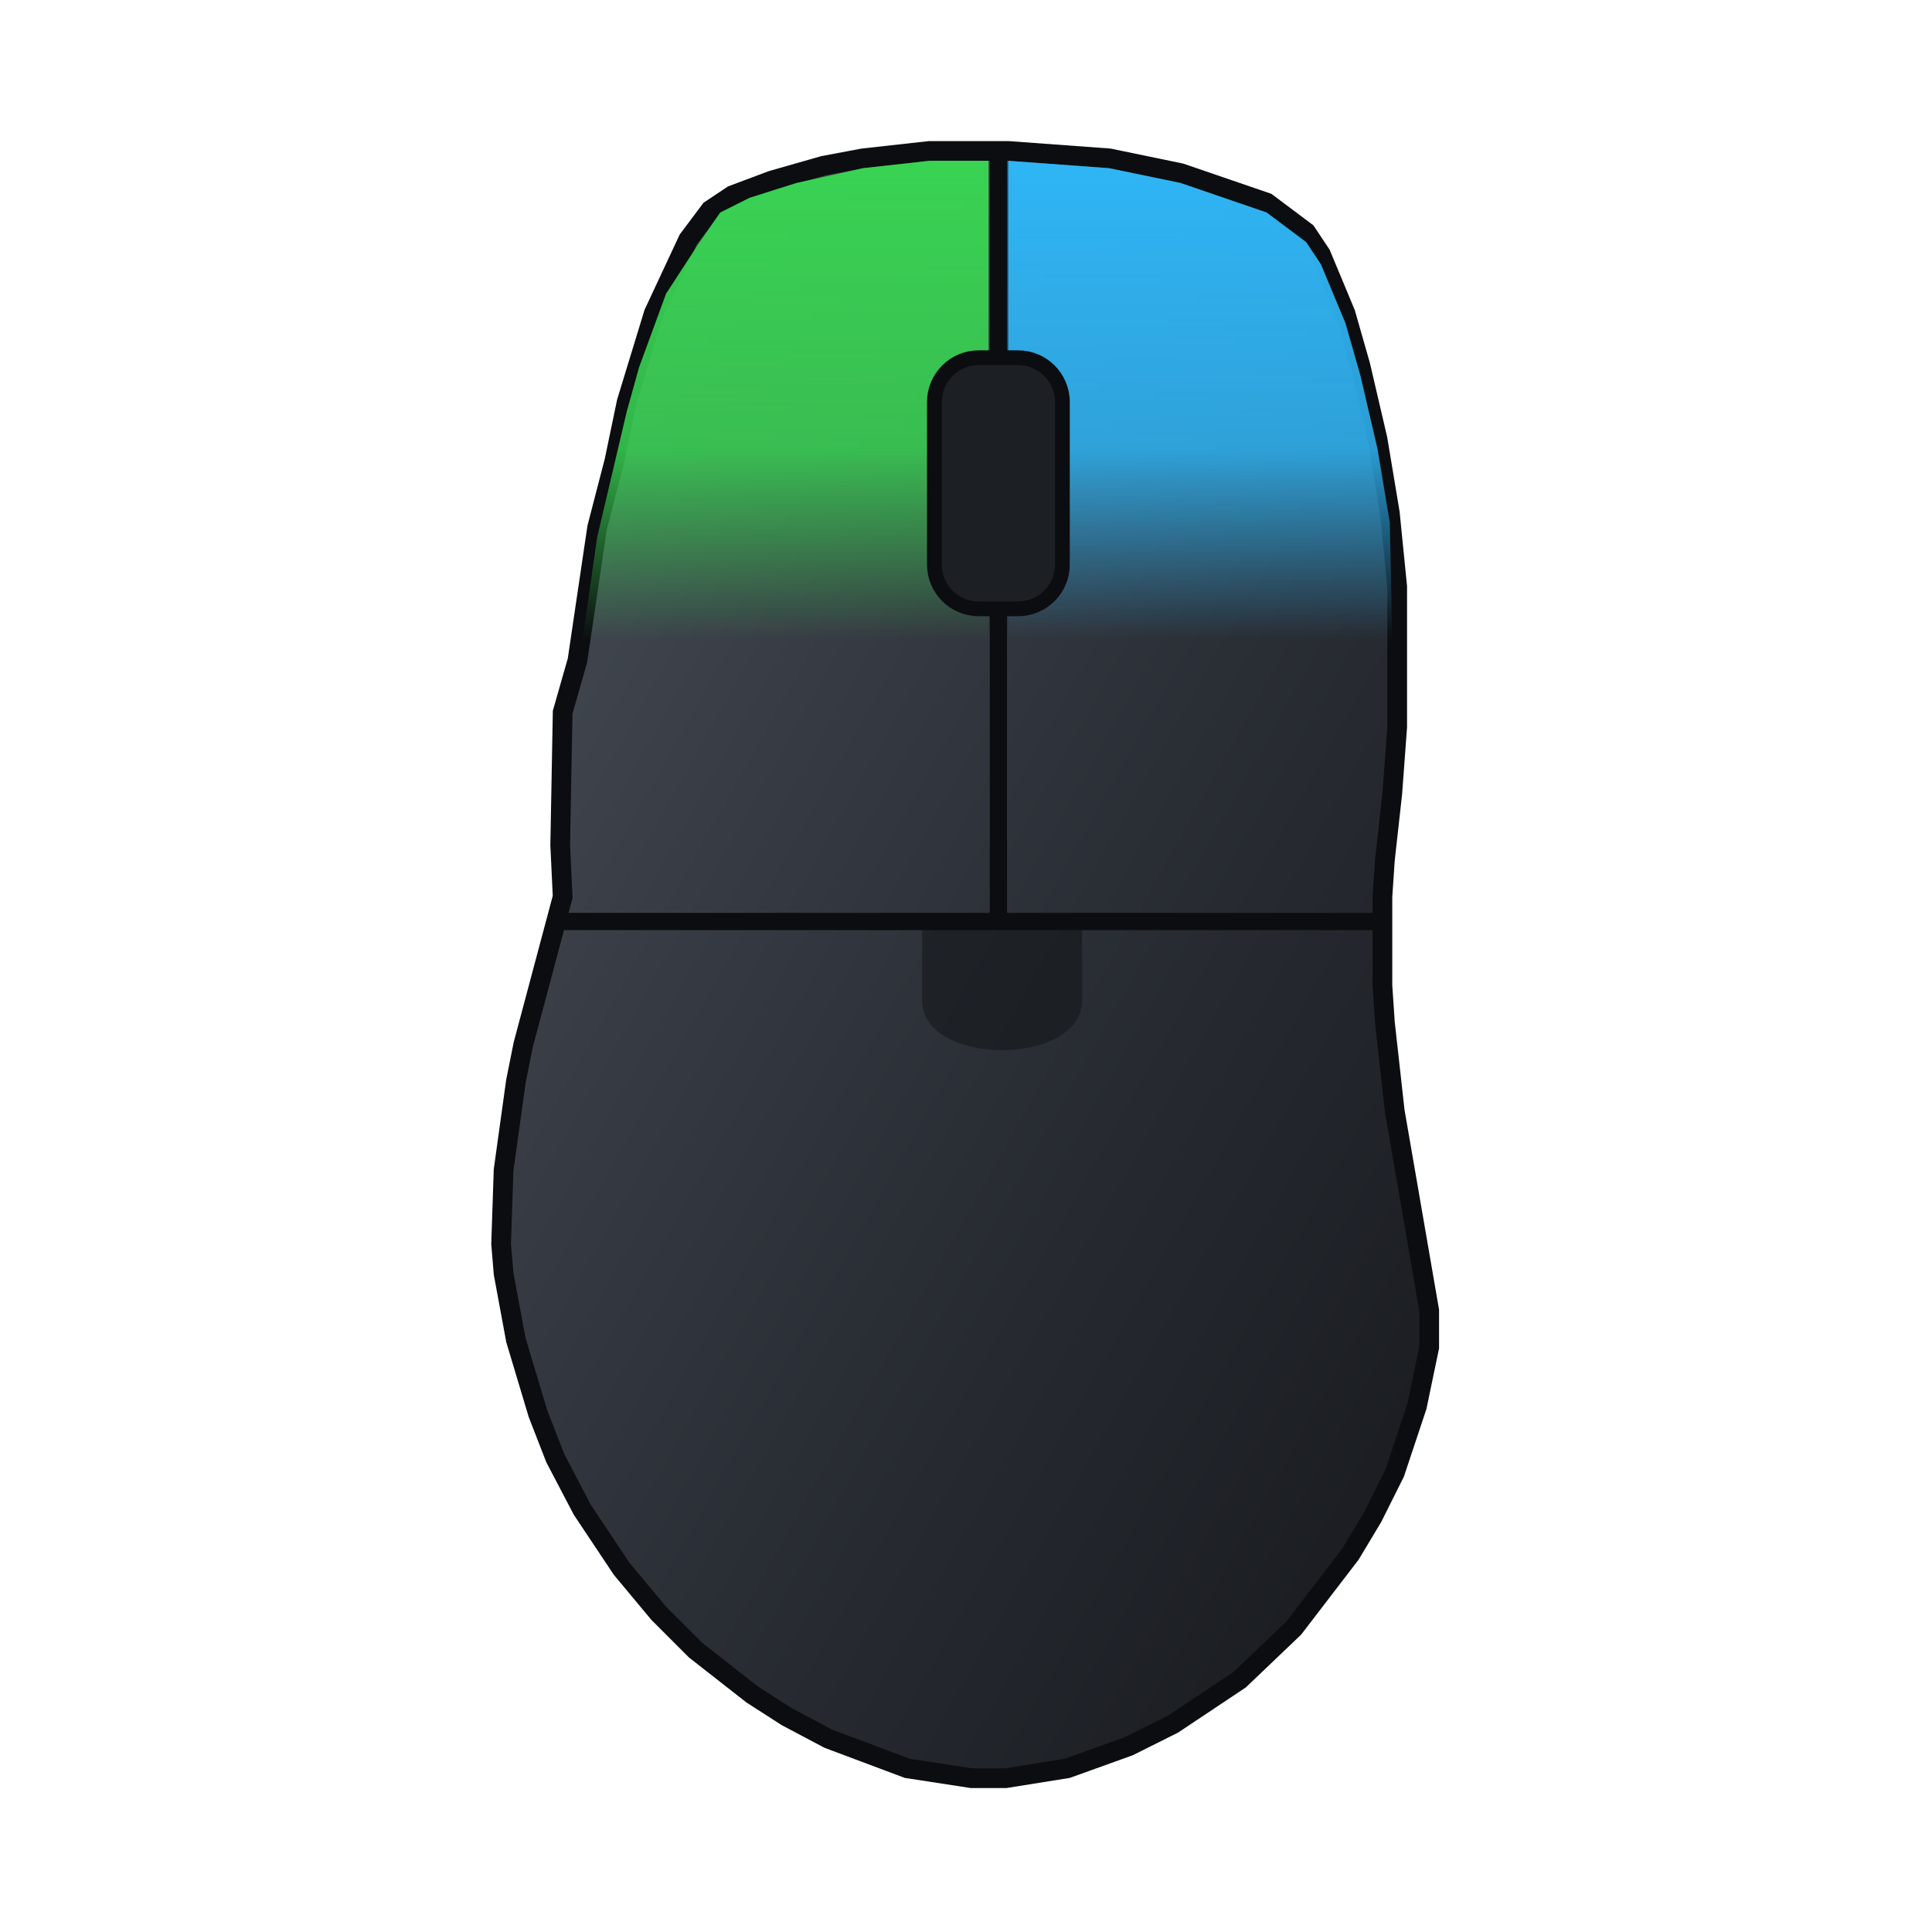
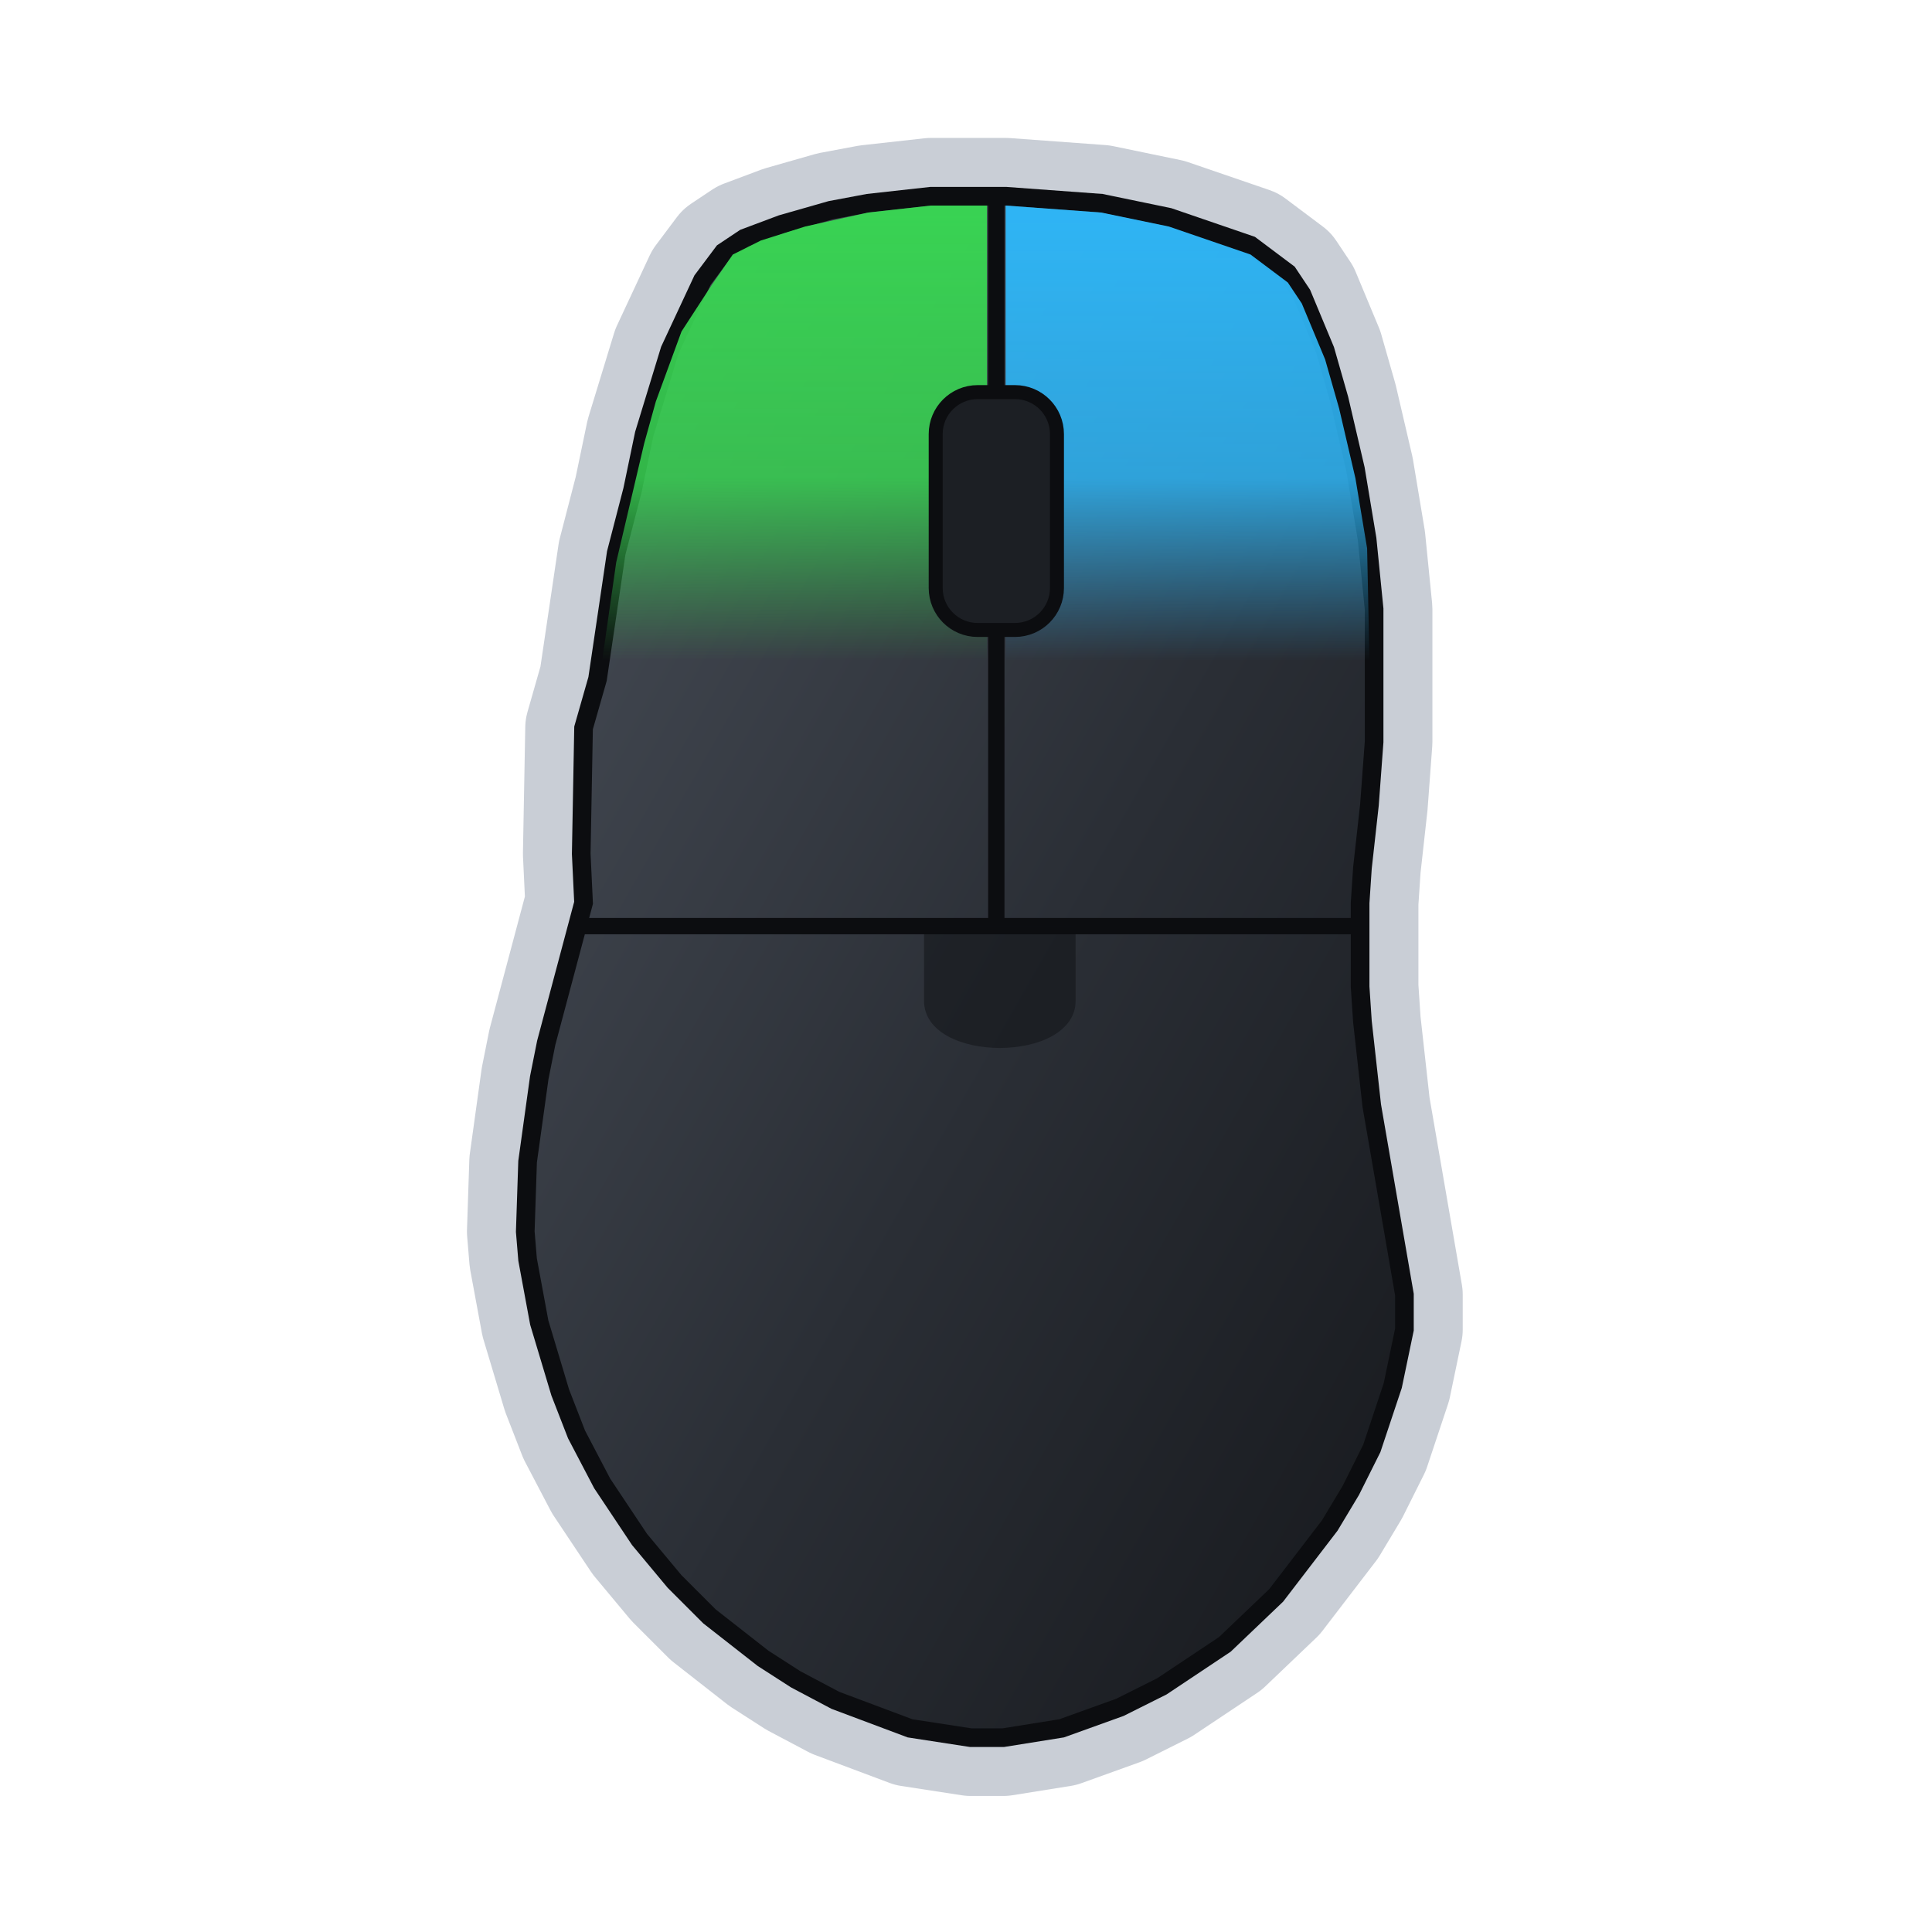
<svg xmlns="http://www.w3.org/2000/svg" width="128" height="128" viewBox="0 0 128 128">
  <defs>
    <linearGradient id="body" x1="0" y1="0" x2="1" y2="1">
      <stop offset="0" stop-color="#4a505a" />
      <stop offset="0.55" stop-color="#2a2e35" />
      <stop offset="1" stop-color="#16181c" />
    </linearGradient>
    <linearGradient id="left" x1="0" y1="0" x2="0" y2="1">
      <stop offset="0" stop-color="#39d353" />
      <stop offset="0.6" stop-color="#39d353" stop-opacity="0.85" />
      <stop offset="1" stop-color="#39d353" stop-opacity="0" />
    </linearGradient>
    <linearGradient id="right" x1="0" y1="0" x2="0" y2="1">
      <stop offset="0" stop-color="#2fb5f5" />
      <stop offset="0.6" stop-color="#2fb5f5" stop-opacity="0.85" />
      <stop offset="1" stop-color="#2fb5f5" stop-opacity="0" />
    </linearGradient>
  </defs>
-   <g transform="translate(33.2 10) scale(0.1631)">
+   <g transform="translate(34.8 13) scale(0.1545)">
+     <path fill="none" stroke="#c9ced6" stroke-width="50" stroke-linejoin="round" d="M 206 0 L 247 3 L 276 9 L 311 21 L 327 33 L 333 42 L 343 66 L 349 87 L 356 117 L 361 147 L 364 177 L 364 234 L 362 261 L 359 288 L 358 303 L 358 339 L 359 354 L 363 390 L 377 471 L 377 486 L 372 510 L 363 537 L 354 555 L 345 570 L 322 600 L 300 621 L 273 639 L 255 648 L 230 657 L 205 661 L 191 661 L 165 657 L 133 645 L 116 636 L 102 627 L 79 609 L 64 594 L 49 576 L 33 552 L 22 531 L 15 513 L 6 483 L 1 456 L 0 444 L 1 414 L 6 378 L 9 363 L 13 348 L 25 303 L 24 282 L 25 228 L 31 207 L 39 153 L 46 126 L 51 102 L 62 66 L 76 36 L 85 24 L 94 18 L 110 12 L 131 6 L 147 3 L 174 0 Z" />
    <path fill="url(#body)" stroke="#0c0d10" stroke-width="8" d="M 206 0 L 247 3 L 276 9 L 311 21 L 327 33 L 333 42 L 343 66 L 349 87 L 356 117 L 361 147 L 364 177 L 364 234 L 362 261 L 359 288 L 358 303 L 358 339 L 359 354 L 363 390 L 377 471 L 377 486 L 372 510 L 363 537 L 354 555 L 345 570 L 322 600 L 300 621 L 273 639 L 255 648 L 230 657 L 205 661 L 191 661 L 165 657 L 133 645 L 116 636 L 102 627 L 79 609 L 64 594 L 49 576 L 33 552 L 22 531 L 15 513 L 6 483 L 1 456 L 0 444 L 1 414 L 6 378 L 9 363 L 13 348 L 25 303 L 24 282 L 25 228 L 31 207 L 39 153 L 46 126 L 51 102 L 62 66 L 76 36 L 85 24 L 94 18 L 110 12 L 131 6 L 147 3 L 174 0 Z" />
    <path fill="url(#left)" d="M 198 4 L 174 4 L 147 7 L 120 13 L 101 19 L 89 25 L 80 38 L 67 58 L 56 88 L 51 106 L 39 157 L 33 199 L 198 199 Z" />
    <path fill="url(#right)" d="M 206 4 L 247 7 L 276 13 L 311 25 L 327 37 L 333 46 L 343 70 L 349 91 L 356 121 L 361 151 L 362 199 L 206 199 Z" />
    <path fill="none" stroke="#0c0d10" stroke-width="7" d="M 202 2 L 202 313 M 23 313 L 360 313" />
    <rect x="176" y="84" width="52" height="102" rx="18" fill="#1c1f24" stroke="#0c0d10" stroke-width="6" />
    <path fill="#0c0d10" opacity="0.45" d="M 171 313 L 236 313 L 236 345 C 236 372 171 372 171 345 Z" />
  </g>
</svg>
